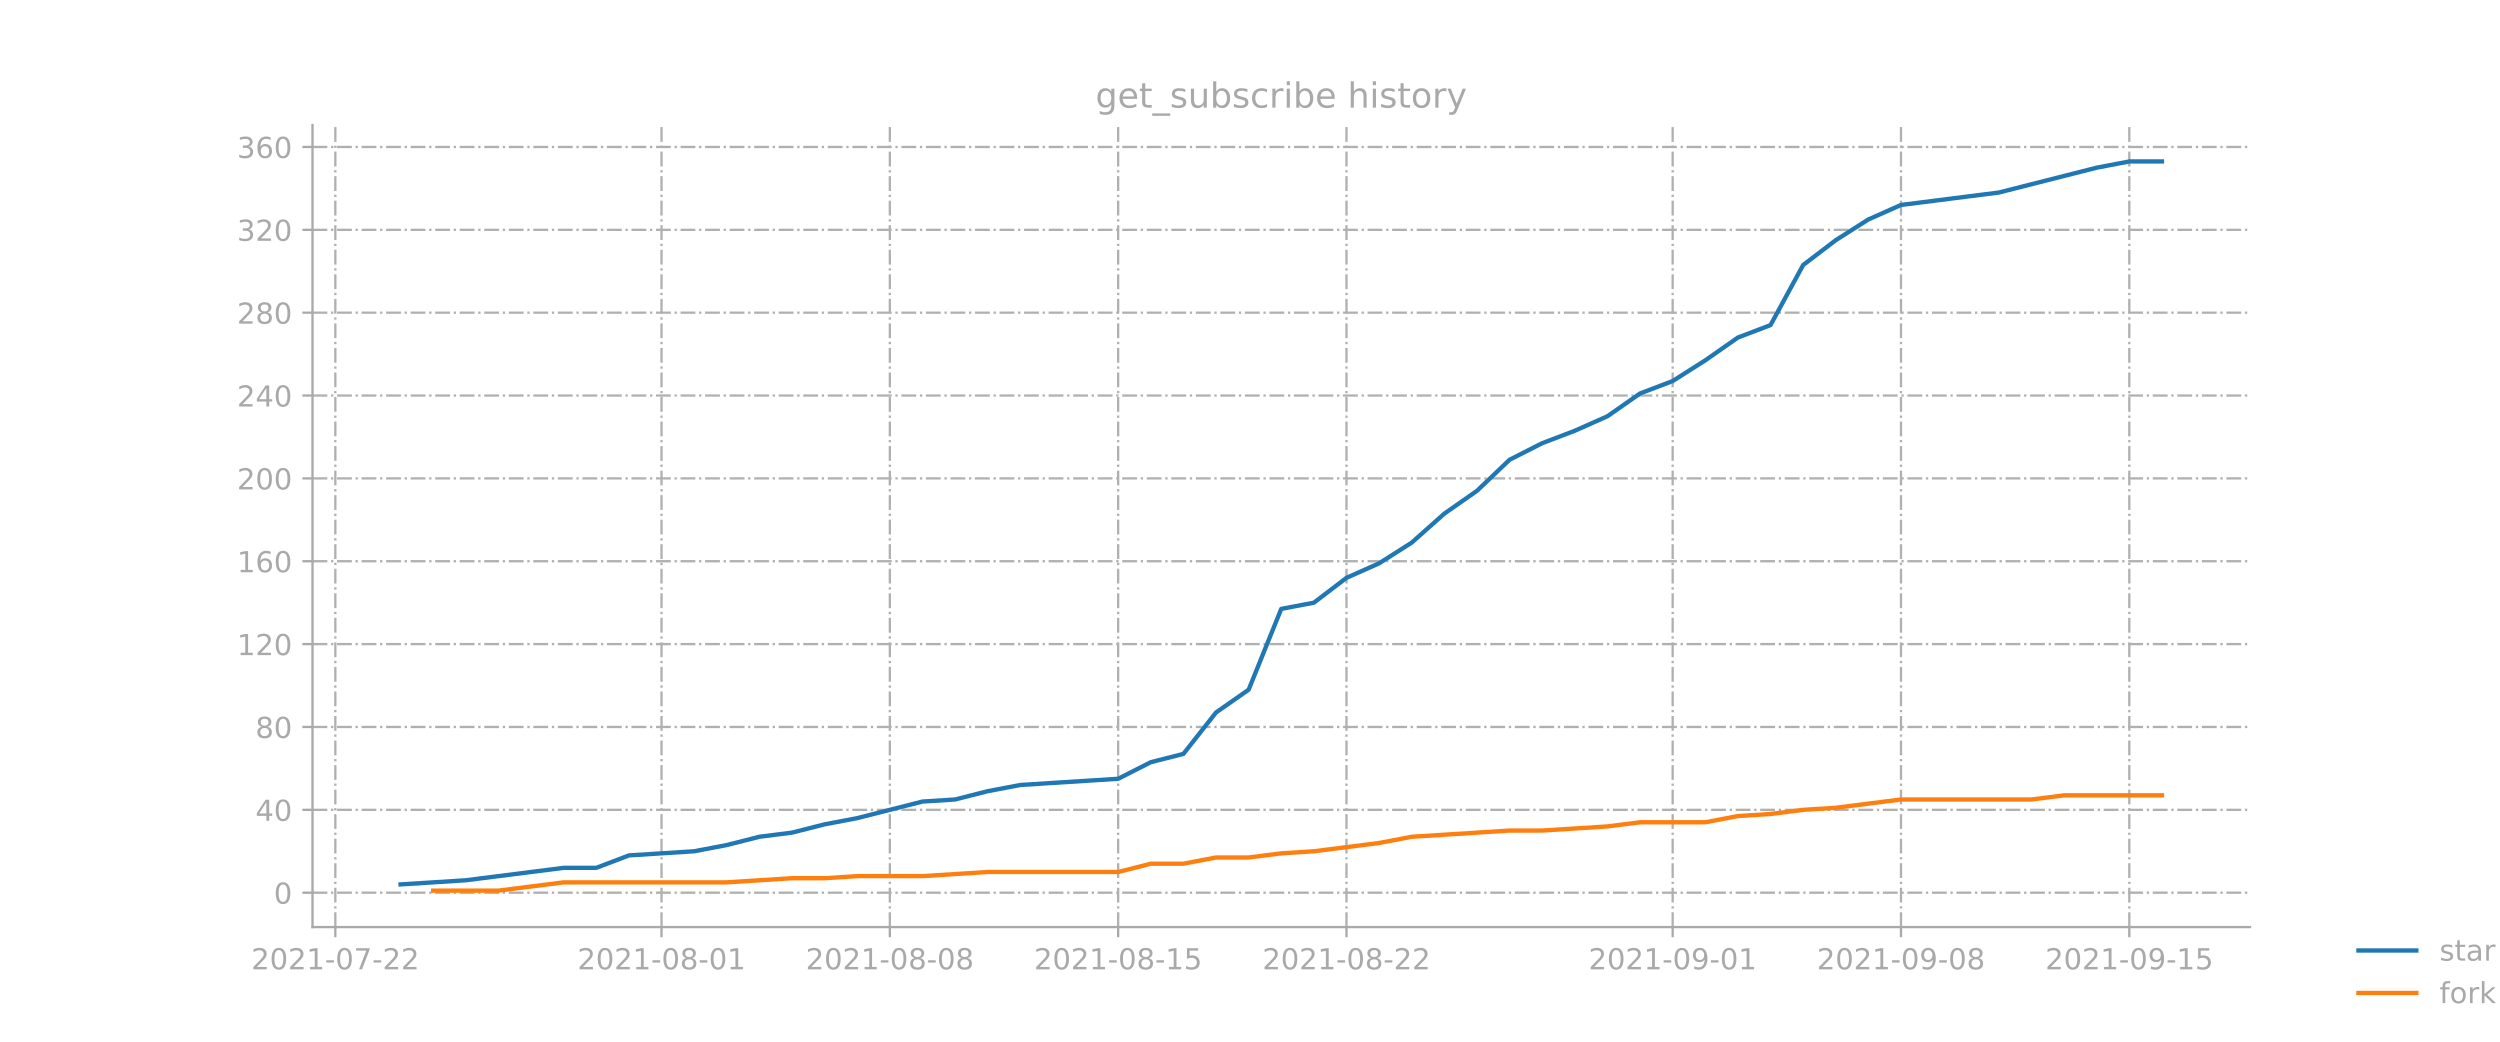
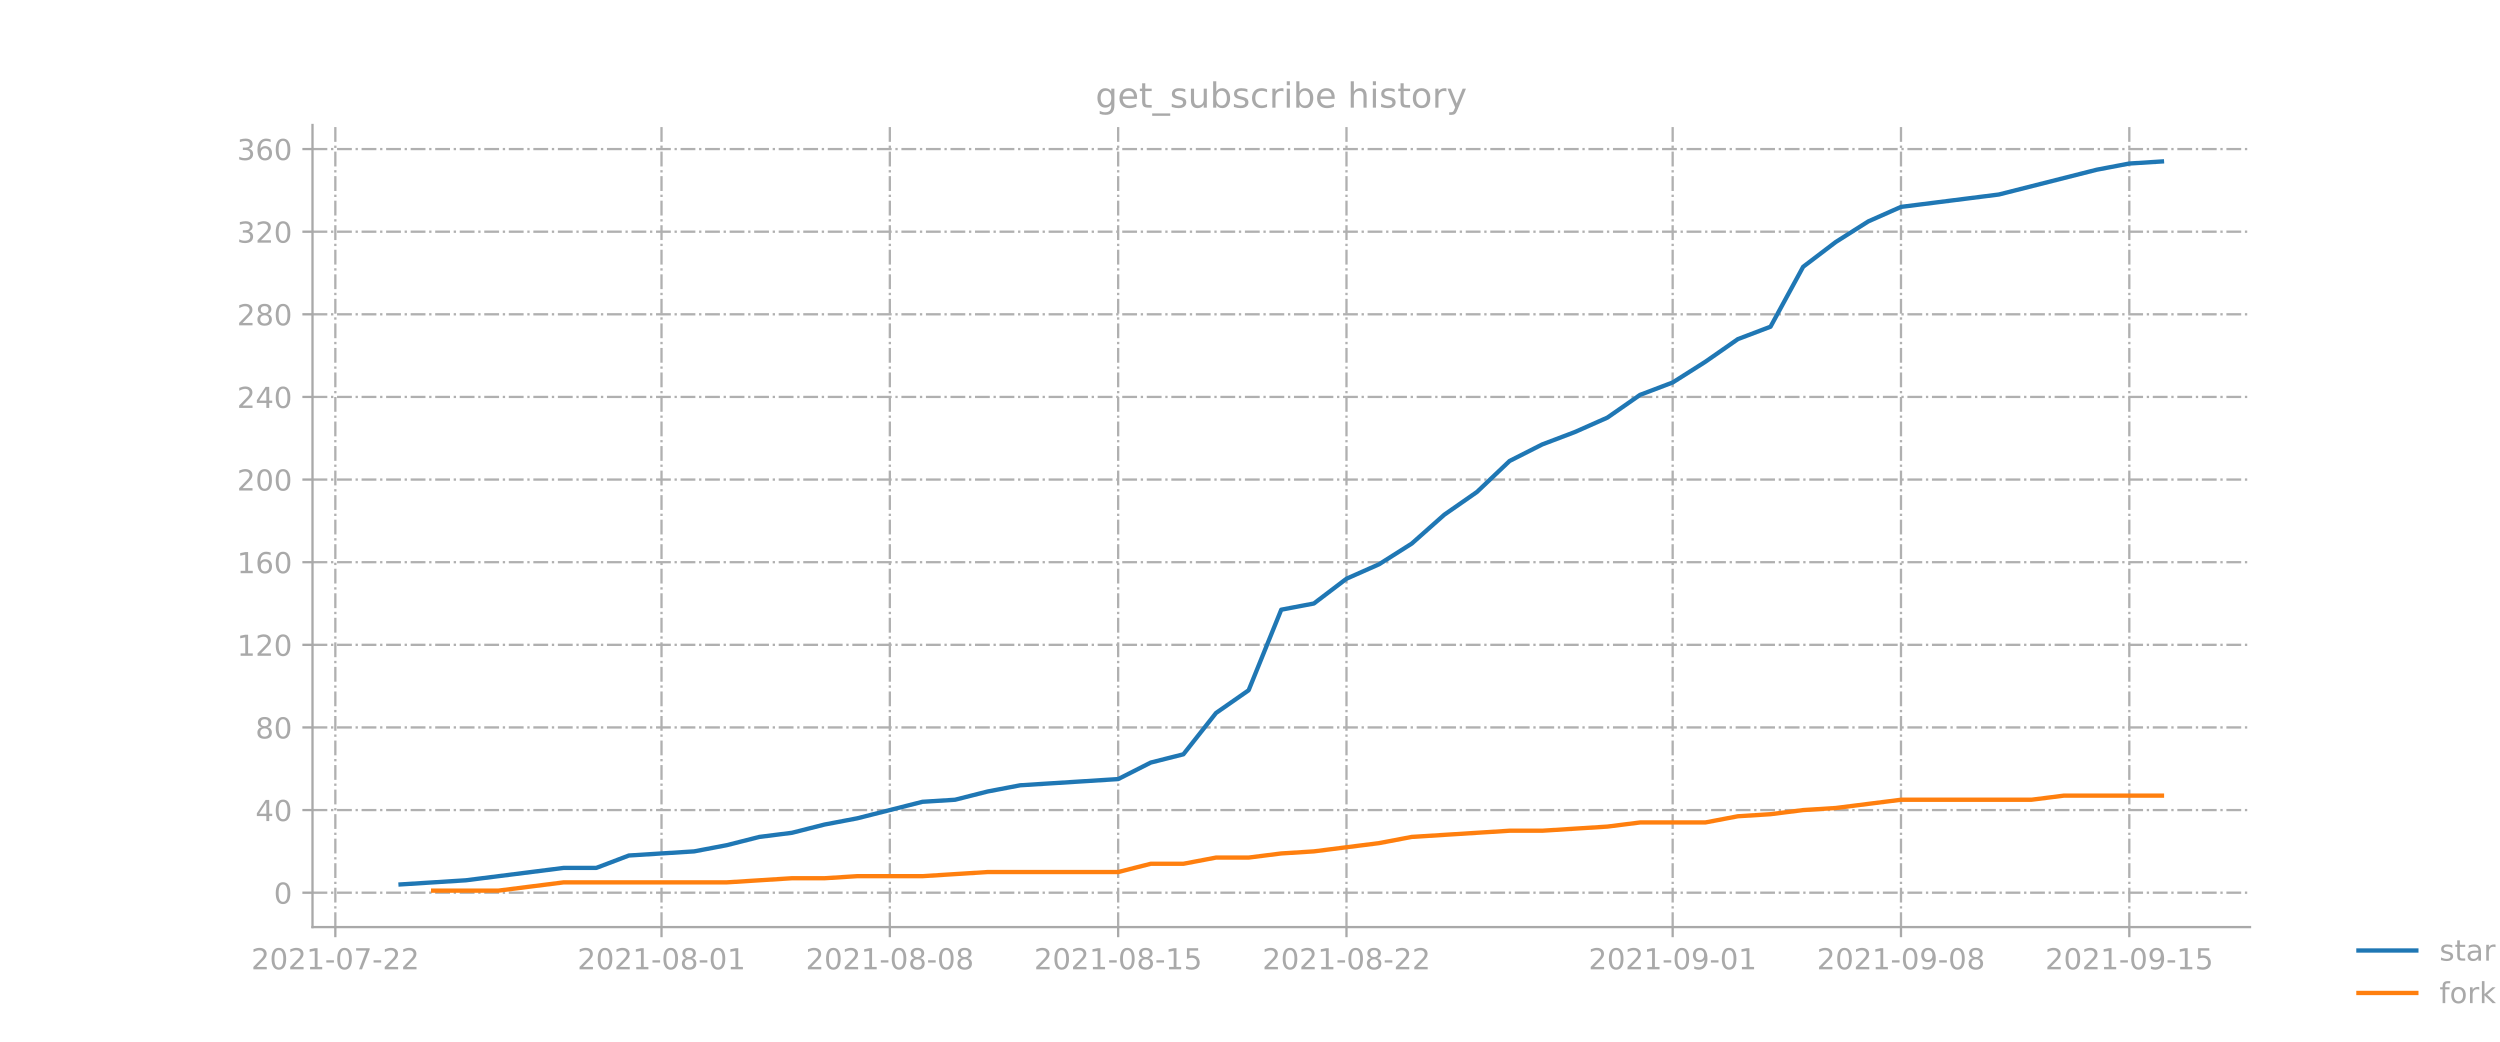
<svg xmlns="http://www.w3.org/2000/svg" xmlns:xlink="http://www.w3.org/1999/xlink" height="360pt" version="1.1" viewBox="0 0 864 360" width="864pt">
  <defs>
    <style type="text/css">*{stroke-linecap:butt;stroke-linejoin:round;}</style>
  </defs>
  <g id="figure_1">
    <g id="patch_1">
      <path d="M 0 360  L 864 360  L 864 0  L 0 0  z " style="fill:none;opacity:0;" />
    </g>
    <g id="axes_1">
      <g id="patch_2">
        <path d="M 108 320.4  L 777.6 320.4  L 777.6 43.2  L 108 43.2  z " style="fill:none;opacity:0;" />
      </g>
      <g id="matplotlib.axis_1">
        <g id="xtick_1">
          <g id="line2d_1">
-             <path clip-path="url(#p458024972d)" d="M 115.891 320.4  L 115.891 43.2  " style="fill:none;stroke:#b0b0b0;stroke-dasharray:5.12,1.28,0.8,1.28;stroke-dashoffset:0;stroke-width:0.8;" />
+             <path clip-path="url(#pe7bf4f828c)" d="M 115.891 320.4  L 115.891 43.2  " style="fill:none;stroke:#b0b0b0;stroke-dasharray:5.12,1.28,0.8,1.28;stroke-dashoffset:0;stroke-width:0.8;" />
          </g>
          <g id="line2d_2">
            <defs>
-               <path d="M 0 0  L 0 3.5  " id="m594e356656" style="stroke:#a9a9a9;stroke-width:0.8;" />
+               <path d="M 0 0  L 0 3.5  " id="me2aef69a62" style="stroke:#a9a9a9;stroke-width:0.8;" />
            </defs>
            <g>
-               <use style="fill:#a9a9a9;stroke:#a9a9a9;stroke-width:0.8;" x="115.891" xlink:href="#m594e356656" y="320.4" />
+               <use style="fill:#a9a9a9;stroke:#a9a9a9;stroke-width:0.8;" x="115.891" xlink:href="#me2aef69a62" y="320.4" />
            </g>
          </g>
          <g id="text_1">
            <g style="fill:#a9a9a9;" transform="translate(86.8331 334.9984)scale(0.1 -0.1)">
              <defs>
                <path d="M 1228 531  L 3431 531  L 3431 0  L 469 0  L 469 531  Q 828 903 1448 1529  Q 2069 2156 2228 2338  Q 2531 2678 2651 2914  Q 2772 3150 2772 3378  Q 2772 3750 2511 3984  Q 2250 4219 1831 4219  Q 1534 4219 1204 4116  Q 875 4013 500 3803  L 500 4441  Q 881 4594 1212 4672  Q 1544 4750 1819 4750  Q 2544 4750 2975 4387  Q 3406 4025 3406 3419  Q 3406 3131 3298 2873  Q 3191 2616 2906 2266  Q 2828 2175 2409 1742  Q 1991 1309 1228 531  z " id="DejaVuSans-32" transform="scale(0.015625)" />
                <path d="M 2034 4250  Q 1547 4250 1301 3770  Q 1056 3291 1056 2328  Q 1056 1369 1301 889  Q 1547 409 2034 409  Q 2525 409 2770 889  Q 3016 1369 3016 2328  Q 3016 3291 2770 3770  Q 2525 4250 2034 4250  z M 2034 4750  Q 2819 4750 3233 4129  Q 3647 3509 3647 2328  Q 3647 1150 3233 529  Q 2819 -91 2034 -91  Q 1250 -91 836 529  Q 422 1150 422 2328  Q 422 3509 836 4129  Q 1250 4750 2034 4750  z " id="DejaVuSans-30" transform="scale(0.015625)" />
                <path d="M 794 531  L 1825 531  L 1825 4091  L 703 3866  L 703 4441  L 1819 4666  L 2450 4666  L 2450 531  L 3481 531  L 3481 0  L 794 0  L 794 531  z " id="DejaVuSans-31" transform="scale(0.015625)" />
                <path d="M 313 2009  L 1997 2009  L 1997 1497  L 313 1497  L 313 2009  z " id="DejaVuSans-2d" transform="scale(0.015625)" />
                <path d="M 525 4666  L 3525 4666  L 3525 4397  L 1831 0  L 1172 0  L 2766 4134  L 525 4134  L 525 4666  z " id="DejaVuSans-37" transform="scale(0.015625)" />
              </defs>
              <use xlink:href="#DejaVuSans-32" />
              <use x="63.623" xlink:href="#DejaVuSans-30" />
              <use x="127.246" xlink:href="#DejaVuSans-32" />
              <use x="190.869" xlink:href="#DejaVuSans-31" />
              <use x="254.492" xlink:href="#DejaVuSans-2d" />
              <use x="290.576" xlink:href="#DejaVuSans-30" />
              <use x="354.199" xlink:href="#DejaVuSans-37" />
              <use x="417.822" xlink:href="#DejaVuSans-2d" />
              <use x="453.906" xlink:href="#DejaVuSans-32" />
              <use x="517.529" xlink:href="#DejaVuSans-32" />
            </g>
          </g>
        </g>
        <g id="xtick_2">
          <g id="line2d_3">
-             <path clip-path="url(#p458024972d)" d="M 228.618 320.4  L 228.618 43.2  " style="fill:none;stroke:#b0b0b0;stroke-dasharray:5.12,1.28,0.8,1.28;stroke-dashoffset:0;stroke-width:0.8;" />
+             <path clip-path="url(#pe7bf4f828c)" d="M 228.618 320.4  L 228.618 43.2  " style="fill:none;stroke:#b0b0b0;stroke-dasharray:5.12,1.28,0.8,1.28;stroke-dashoffset:0;stroke-width:0.8;" />
          </g>
          <g id="line2d_4">
            <g>
-               <use style="fill:#a9a9a9;stroke:#a9a9a9;stroke-width:0.8;" x="228.618" xlink:href="#m594e356656" y="320.4" />
+               <use style="fill:#a9a9a9;stroke:#a9a9a9;stroke-width:0.8;" x="228.618" xlink:href="#me2aef69a62" y="320.4" />
            </g>
          </g>
          <g id="text_2">
            <g style="fill:#a9a9a9;" transform="translate(199.5604 334.9984)scale(0.1 -0.1)">
              <defs>
                <path d="M 2034 2216  Q 1584 2216 1326 1975  Q 1069 1734 1069 1313  Q 1069 891 1326 650  Q 1584 409 2034 409  Q 2484 409 2743 651  Q 3003 894 3003 1313  Q 3003 1734 2745 1975  Q 2488 2216 2034 2216  z M 1403 2484  Q 997 2584 770 2862  Q 544 3141 544 3541  Q 544 4100 942 4425  Q 1341 4750 2034 4750  Q 2731 4750 3128 4425  Q 3525 4100 3525 3541  Q 3525 3141 3298 2862  Q 3072 2584 2669 2484  Q 3125 2378 3379 2068  Q 3634 1759 3634 1313  Q 3634 634 3220 271  Q 2806 -91 2034 -91  Q 1263 -91 848 271  Q 434 634 434 1313  Q 434 1759 690 2068  Q 947 2378 1403 2484  z M 1172 3481  Q 1172 3119 1398 2916  Q 1625 2713 2034 2713  Q 2441 2713 2670 2916  Q 2900 3119 2900 3481  Q 2900 3844 2670 4047  Q 2441 4250 2034 4250  Q 1625 4250 1398 4047  Q 1172 3844 1172 3481  z " id="DejaVuSans-38" transform="scale(0.015625)" />
              </defs>
              <use xlink:href="#DejaVuSans-32" />
              <use x="63.623" xlink:href="#DejaVuSans-30" />
              <use x="127.246" xlink:href="#DejaVuSans-32" />
              <use x="190.869" xlink:href="#DejaVuSans-31" />
              <use x="254.492" xlink:href="#DejaVuSans-2d" />
              <use x="290.576" xlink:href="#DejaVuSans-30" />
              <use x="354.199" xlink:href="#DejaVuSans-38" />
              <use x="417.822" xlink:href="#DejaVuSans-2d" />
              <use x="453.906" xlink:href="#DejaVuSans-30" />
              <use x="517.529" xlink:href="#DejaVuSans-31" />
            </g>
          </g>
        </g>
        <g id="xtick_3">
          <g id="line2d_5">
-             <path clip-path="url(#p458024972d)" d="M 307.527 320.4  L 307.527 43.2  " style="fill:none;stroke:#b0b0b0;stroke-dasharray:5.12,1.28,0.8,1.28;stroke-dashoffset:0;stroke-width:0.8;" />
+             <path clip-path="url(#pe7bf4f828c)" d="M 307.527 320.4  L 307.527 43.2  " style="fill:none;stroke:#b0b0b0;stroke-dasharray:5.12,1.28,0.8,1.28;stroke-dashoffset:0;stroke-width:0.8;" />
          </g>
          <g id="line2d_6">
            <g>
-               <use style="fill:#a9a9a9;stroke:#a9a9a9;stroke-width:0.8;" x="307.527" xlink:href="#m594e356656" y="320.4" />
+               <use style="fill:#a9a9a9;stroke:#a9a9a9;stroke-width:0.8;" x="307.527" xlink:href="#me2aef69a62" y="320.4" />
            </g>
          </g>
          <g id="text_3">
            <g style="fill:#a9a9a9;" transform="translate(278.4695 334.9984)scale(0.1 -0.1)">
              <use xlink:href="#DejaVuSans-32" />
              <use x="63.623" xlink:href="#DejaVuSans-30" />
              <use x="127.246" xlink:href="#DejaVuSans-32" />
              <use x="190.869" xlink:href="#DejaVuSans-31" />
              <use x="254.492" xlink:href="#DejaVuSans-2d" />
              <use x="290.576" xlink:href="#DejaVuSans-30" />
              <use x="354.199" xlink:href="#DejaVuSans-38" />
              <use x="417.822" xlink:href="#DejaVuSans-2d" />
              <use x="453.906" xlink:href="#DejaVuSans-30" />
              <use x="517.529" xlink:href="#DejaVuSans-38" />
            </g>
          </g>
        </g>
        <g id="xtick_4">
          <g id="line2d_7">
-             <path clip-path="url(#p458024972d)" d="M 386.436 320.4  L 386.436 43.2  " style="fill:none;stroke:#b0b0b0;stroke-dasharray:5.12,1.28,0.8,1.28;stroke-dashoffset:0;stroke-width:0.8;" />
+             <path clip-path="url(#pe7bf4f828c)" d="M 386.436 320.4  L 386.436 43.2  " style="fill:none;stroke:#b0b0b0;stroke-dasharray:5.12,1.28,0.8,1.28;stroke-dashoffset:0;stroke-width:0.8;" />
          </g>
          <g id="line2d_8">
            <g>
-               <use style="fill:#a9a9a9;stroke:#a9a9a9;stroke-width:0.8;" x="386.436" xlink:href="#m594e356656" y="320.4" />
+               <use style="fill:#a9a9a9;stroke:#a9a9a9;stroke-width:0.8;" x="386.436" xlink:href="#me2aef69a62" y="320.4" />
            </g>
          </g>
          <g id="text_4">
            <g style="fill:#a9a9a9;" transform="translate(357.3786 334.9984)scale(0.1 -0.1)">
              <defs>
                <path d="M 691 4666  L 3169 4666  L 3169 4134  L 1269 4134  L 1269 2991  Q 1406 3038 1543 3061  Q 1681 3084 1819 3084  Q 2600 3084 3056 2656  Q 3513 2228 3513 1497  Q 3513 744 3044 326  Q 2575 -91 1722 -91  Q 1428 -91 1123 -41  Q 819 9 494 109  L 494 744  Q 775 591 1075 516  Q 1375 441 1709 441  Q 2250 441 2565 725  Q 2881 1009 2881 1497  Q 2881 1984 2565 2268  Q 2250 2553 1709 2553  Q 1456 2553 1204 2497  Q 953 2441 691 2322  L 691 4666  z " id="DejaVuSans-35" transform="scale(0.015625)" />
              </defs>
              <use xlink:href="#DejaVuSans-32" />
              <use x="63.623" xlink:href="#DejaVuSans-30" />
              <use x="127.246" xlink:href="#DejaVuSans-32" />
              <use x="190.869" xlink:href="#DejaVuSans-31" />
              <use x="254.492" xlink:href="#DejaVuSans-2d" />
              <use x="290.576" xlink:href="#DejaVuSans-30" />
              <use x="354.199" xlink:href="#DejaVuSans-38" />
              <use x="417.822" xlink:href="#DejaVuSans-2d" />
              <use x="453.906" xlink:href="#DejaVuSans-31" />
              <use x="517.529" xlink:href="#DejaVuSans-35" />
            </g>
          </g>
        </g>
        <g id="xtick_5">
          <g id="line2d_9">
-             <path clip-path="url(#p458024972d)" d="M 465.345 320.4  L 465.345 43.2  " style="fill:none;stroke:#b0b0b0;stroke-dasharray:5.12,1.28,0.8,1.28;stroke-dashoffset:0;stroke-width:0.8;" />
+             <path clip-path="url(#pe7bf4f828c)" d="M 465.345 320.4  L 465.345 43.2  " style="fill:none;stroke:#b0b0b0;stroke-dasharray:5.12,1.28,0.8,1.28;stroke-dashoffset:0;stroke-width:0.8;" />
          </g>
          <g id="line2d_10">
            <g>
-               <use style="fill:#a9a9a9;stroke:#a9a9a9;stroke-width:0.8;" x="465.345" xlink:href="#m594e356656" y="320.4" />
+               <use style="fill:#a9a9a9;stroke:#a9a9a9;stroke-width:0.8;" x="465.345" xlink:href="#me2aef69a62" y="320.4" />
            </g>
          </g>
          <g id="text_5">
            <g style="fill:#a9a9a9;" transform="translate(436.2876 334.9984)scale(0.1 -0.1)">
              <use xlink:href="#DejaVuSans-32" />
              <use x="63.623" xlink:href="#DejaVuSans-30" />
              <use x="127.246" xlink:href="#DejaVuSans-32" />
              <use x="190.869" xlink:href="#DejaVuSans-31" />
              <use x="254.492" xlink:href="#DejaVuSans-2d" />
              <use x="290.576" xlink:href="#DejaVuSans-30" />
              <use x="354.199" xlink:href="#DejaVuSans-38" />
              <use x="417.822" xlink:href="#DejaVuSans-2d" />
              <use x="453.906" xlink:href="#DejaVuSans-32" />
              <use x="517.529" xlink:href="#DejaVuSans-32" />
            </g>
          </g>
        </g>
        <g id="xtick_6">
          <g id="line2d_11">
-             <path clip-path="url(#p458024972d)" d="M 578.073 320.4  L 578.073 43.2  " style="fill:none;stroke:#b0b0b0;stroke-dasharray:5.12,1.28,0.8,1.28;stroke-dashoffset:0;stroke-width:0.8;" />
+             <path clip-path="url(#pe7bf4f828c)" d="M 578.073 320.4  L 578.073 43.2  " style="fill:none;stroke:#b0b0b0;stroke-dasharray:5.12,1.28,0.8,1.28;stroke-dashoffset:0;stroke-width:0.8;" />
          </g>
          <g id="line2d_12">
            <g>
-               <use style="fill:#a9a9a9;stroke:#a9a9a9;stroke-width:0.8;" x="578.073" xlink:href="#m594e356656" y="320.4" />
+               <use style="fill:#a9a9a9;stroke:#a9a9a9;stroke-width:0.8;" x="578.073" xlink:href="#me2aef69a62" y="320.4" />
            </g>
          </g>
          <g id="text_6">
            <g style="fill:#a9a9a9;" transform="translate(549.0149 334.9984)scale(0.1 -0.1)">
              <defs>
                <path d="M 703 97  L 703 672  Q 941 559 1184 500  Q 1428 441 1663 441  Q 2288 441 2617 861  Q 2947 1281 2994 2138  Q 2813 1869 2534 1725  Q 2256 1581 1919 1581  Q 1219 1581 811 2004  Q 403 2428 403 3163  Q 403 3881 828 4315  Q 1253 4750 1959 4750  Q 2769 4750 3195 4129  Q 3622 3509 3622 2328  Q 3622 1225 3098 567  Q 2575 -91 1691 -91  Q 1453 -91 1209 -44  Q 966 3 703 97  z M 1959 2075  Q 2384 2075 2632 2365  Q 2881 2656 2881 3163  Q 2881 3666 2632 3958  Q 2384 4250 1959 4250  Q 1534 4250 1286 3958  Q 1038 3666 1038 3163  Q 1038 2656 1286 2365  Q 1534 2075 1959 2075  z " id="DejaVuSans-39" transform="scale(0.015625)" />
              </defs>
              <use xlink:href="#DejaVuSans-32" />
              <use x="63.623" xlink:href="#DejaVuSans-30" />
              <use x="127.246" xlink:href="#DejaVuSans-32" />
              <use x="190.869" xlink:href="#DejaVuSans-31" />
              <use x="254.492" xlink:href="#DejaVuSans-2d" />
              <use x="290.576" xlink:href="#DejaVuSans-30" />
              <use x="354.199" xlink:href="#DejaVuSans-39" />
              <use x="417.822" xlink:href="#DejaVuSans-2d" />
              <use x="453.906" xlink:href="#DejaVuSans-30" />
              <use x="517.529" xlink:href="#DejaVuSans-31" />
            </g>
          </g>
        </g>
        <g id="xtick_7">
          <g id="line2d_13">
-             <path clip-path="url(#p458024972d)" d="M 656.982 320.4  L 656.982 43.2  " style="fill:none;stroke:#b0b0b0;stroke-dasharray:5.12,1.28,0.8,1.28;stroke-dashoffset:0;stroke-width:0.8;" />
+             <path clip-path="url(#pe7bf4f828c)" d="M 656.982 320.4  L 656.982 43.2  " style="fill:none;stroke:#b0b0b0;stroke-dasharray:5.12,1.28,0.8,1.28;stroke-dashoffset:0;stroke-width:0.8;" />
          </g>
          <g id="line2d_14">
            <g>
-               <use style="fill:#a9a9a9;stroke:#a9a9a9;stroke-width:0.8;" x="656.982" xlink:href="#m594e356656" y="320.4" />
+               <use style="fill:#a9a9a9;stroke:#a9a9a9;stroke-width:0.8;" x="656.982" xlink:href="#me2aef69a62" y="320.4" />
            </g>
          </g>
          <g id="text_7">
            <g style="fill:#a9a9a9;" transform="translate(627.924 334.9984)scale(0.1 -0.1)">
              <use xlink:href="#DejaVuSans-32" />
              <use x="63.623" xlink:href="#DejaVuSans-30" />
              <use x="127.246" xlink:href="#DejaVuSans-32" />
              <use x="190.869" xlink:href="#DejaVuSans-31" />
              <use x="254.492" xlink:href="#DejaVuSans-2d" />
              <use x="290.576" xlink:href="#DejaVuSans-30" />
              <use x="354.199" xlink:href="#DejaVuSans-39" />
              <use x="417.822" xlink:href="#DejaVuSans-2d" />
              <use x="453.906" xlink:href="#DejaVuSans-30" />
              <use x="517.529" xlink:href="#DejaVuSans-38" />
            </g>
          </g>
        </g>
        <g id="xtick_8">
          <g id="line2d_15">
-             <path clip-path="url(#p458024972d)" d="M 735.891 320.4  L 735.891 43.2  " style="fill:none;stroke:#b0b0b0;stroke-dasharray:5.12,1.28,0.8,1.28;stroke-dashoffset:0;stroke-width:0.8;" />
+             <path clip-path="url(#pe7bf4f828c)" d="M 735.891 320.4  L 735.891 43.2  " style="fill:none;stroke:#b0b0b0;stroke-dasharray:5.12,1.28,0.8,1.28;stroke-dashoffset:0;stroke-width:0.8;" />
          </g>
          <g id="line2d_16">
            <g>
-               <use style="fill:#a9a9a9;stroke:#a9a9a9;stroke-width:0.8;" x="735.891" xlink:href="#m594e356656" y="320.4" />
+               <use style="fill:#a9a9a9;stroke:#a9a9a9;stroke-width:0.8;" x="735.891" xlink:href="#me2aef69a62" y="320.4" />
            </g>
          </g>
          <g id="text_8">
            <g style="fill:#a9a9a9;" transform="translate(706.8331 334.9984)scale(0.1 -0.1)">
              <use xlink:href="#DejaVuSans-32" />
              <use x="63.623" xlink:href="#DejaVuSans-30" />
              <use x="127.246" xlink:href="#DejaVuSans-32" />
              <use x="190.869" xlink:href="#DejaVuSans-31" />
              <use x="254.492" xlink:href="#DejaVuSans-2d" />
              <use x="290.576" xlink:href="#DejaVuSans-30" />
              <use x="354.199" xlink:href="#DejaVuSans-39" />
              <use x="417.822" xlink:href="#DejaVuSans-2d" />
              <use x="453.906" xlink:href="#DejaVuSans-31" />
              <use x="517.529" xlink:href="#DejaVuSans-35" />
            </g>
          </g>
        </g>
      </g>
      <g id="matplotlib.axis_2">
        <g id="ytick_1">
          <g id="line2d_17">
-             <path clip-path="url(#p458024972d)" d="M 108 308.516  L 777.6 308.516  " style="fill:none;stroke:#b0b0b0;stroke-dasharray:5.12,1.28,0.8,1.28;stroke-dashoffset:0;stroke-width:0.8;" />
+             <path clip-path="url(#pe7bf4f828c)" d="M 108 308.514  L 777.6 308.514  " style="fill:none;stroke:#b0b0b0;stroke-dasharray:5.12,1.28,0.8,1.28;stroke-dashoffset:0;stroke-width:0.8;" />
          </g>
          <g id="line2d_18">
            <defs>
-               <path d="M 0 0  L -3.5 0  " id="m75cf4cf530" style="stroke:#a9a9a9;stroke-width:0.8;" />
+               <path d="M 0 0  L -3.5 0  " id="me43ac91589" style="stroke:#a9a9a9;stroke-width:0.8;" />
            </defs>
            <g>
-               <use style="fill:#a9a9a9;stroke:#a9a9a9;stroke-width:0.8;" x="108" xlink:href="#m75cf4cf530" y="308.516" />
+               <use style="fill:#a9a9a9;stroke:#a9a9a9;stroke-width:0.8;" x="108" xlink:href="#me43ac91589" y="308.514" />
            </g>
          </g>
          <g id="text_9">
-             <g style="fill:#a9a9a9;" transform="translate(94.6375 312.3151)scale(0.1 -0.1)">
+             <g style="fill:#a9a9a9;" transform="translate(94.6375 312.3131)scale(0.1 -0.1)">
              <use xlink:href="#DejaVuSans-30" />
            </g>
          </g>
        </g>
        <g id="ytick_2">
          <g id="line2d_19">
-             <path clip-path="url(#p458024972d)" d="M 108 279.88  L 777.6 279.88  " style="fill:none;stroke:#b0b0b0;stroke-dasharray:5.12,1.28,0.8,1.28;stroke-dashoffset:0;stroke-width:0.8;" />
+             <path clip-path="url(#pe7bf4f828c)" d="M 108 279.959  L 777.6 279.959  " style="fill:none;stroke:#b0b0b0;stroke-dasharray:5.12,1.28,0.8,1.28;stroke-dashoffset:0;stroke-width:0.8;" />
          </g>
          <g id="line2d_20">
            <g>
-               <use style="fill:#a9a9a9;stroke:#a9a9a9;stroke-width:0.8;" x="108" xlink:href="#m75cf4cf530" y="279.88" />
+               <use style="fill:#a9a9a9;stroke:#a9a9a9;stroke-width:0.8;" x="108" xlink:href="#me43ac91589" y="279.959" />
            </g>
          </g>
          <g id="text_10">
-             <g style="fill:#a9a9a9;" transform="translate(88.275 283.6788)scale(0.1 -0.1)">
+             <g style="fill:#a9a9a9;" transform="translate(88.275 283.7579)scale(0.1 -0.1)">
              <defs>
                <path d="M 2419 4116  L 825 1625  L 2419 1625  L 2419 4116  z M 2253 4666  L 3047 4666  L 3047 1625  L 3713 1625  L 3713 1100  L 3047 1100  L 3047 0  L 2419 0  L 2419 1100  L 313 1100  L 313 1709  L 2253 4666  z " id="DejaVuSans-34" transform="scale(0.015625)" />
              </defs>
              <use xlink:href="#DejaVuSans-34" />
              <use x="63.623" xlink:href="#DejaVuSans-30" />
            </g>
          </g>
        </g>
        <g id="ytick_3">
          <g id="line2d_21">
-             <path clip-path="url(#p458024972d)" d="M 108 251.243  L 777.6 251.243  " style="fill:none;stroke:#b0b0b0;stroke-dasharray:5.12,1.28,0.8,1.28;stroke-dashoffset:0;stroke-width:0.8;" />
+             <path clip-path="url(#pe7bf4f828c)" d="M 108 251.403  L 777.6 251.403  " style="fill:none;stroke:#b0b0b0;stroke-dasharray:5.12,1.28,0.8,1.28;stroke-dashoffset:0;stroke-width:0.8;" />
          </g>
          <g id="line2d_22">
            <g>
-               <use style="fill:#a9a9a9;stroke:#a9a9a9;stroke-width:0.8;" x="108" xlink:href="#m75cf4cf530" y="251.243" />
+               <use style="fill:#a9a9a9;stroke:#a9a9a9;stroke-width:0.8;" x="108" xlink:href="#me43ac91589" y="251.403" />
            </g>
          </g>
          <g id="text_11">
-             <g style="fill:#a9a9a9;" transform="translate(88.275 255.0424)scale(0.1 -0.1)">
+             <g style="fill:#a9a9a9;" transform="translate(88.275 255.2026)scale(0.1 -0.1)">
              <use xlink:href="#DejaVuSans-38" />
              <use x="63.623" xlink:href="#DejaVuSans-30" />
            </g>
          </g>
        </g>
        <g id="ytick_4">
          <g id="line2d_23">
-             <path clip-path="url(#p458024972d)" d="M 108 222.607  L 777.6 222.607  " style="fill:none;stroke:#b0b0b0;stroke-dasharray:5.12,1.28,0.8,1.28;stroke-dashoffset:0;stroke-width:0.8;" />
+             <path clip-path="url(#pe7bf4f828c)" d="M 108 222.848  L 777.6 222.848  " style="fill:none;stroke:#b0b0b0;stroke-dasharray:5.12,1.28,0.8,1.28;stroke-dashoffset:0;stroke-width:0.8;" />
          </g>
          <g id="line2d_24">
            <g>
-               <use style="fill:#a9a9a9;stroke:#a9a9a9;stroke-width:0.8;" x="108" xlink:href="#m75cf4cf530" y="222.607" />
+               <use style="fill:#a9a9a9;stroke:#a9a9a9;stroke-width:0.8;" x="108" xlink:href="#me43ac91589" y="222.848" />
            </g>
          </g>
          <g id="text_12">
-             <g style="fill:#a9a9a9;" transform="translate(81.9125 226.406)scale(0.1 -0.1)">
+             <g style="fill:#a9a9a9;" transform="translate(81.9125 226.6474)scale(0.1 -0.1)">
              <use xlink:href="#DejaVuSans-31" />
              <use x="63.623" xlink:href="#DejaVuSans-32" />
              <use x="127.246" xlink:href="#DejaVuSans-30" />
            </g>
          </g>
        </g>
        <g id="ytick_5">
          <g id="line2d_25">
-             <path clip-path="url(#p458024972d)" d="M 108 193.97  L 777.6 193.97  " style="fill:none;stroke:#b0b0b0;stroke-dasharray:5.12,1.28,0.8,1.28;stroke-dashoffset:0;stroke-width:0.8;" />
+             <path clip-path="url(#pe7bf4f828c)" d="M 108 194.293  L 777.6 194.293  " style="fill:none;stroke:#b0b0b0;stroke-dasharray:5.12,1.28,0.8,1.28;stroke-dashoffset:0;stroke-width:0.8;" />
          </g>
          <g id="line2d_26">
            <g>
-               <use style="fill:#a9a9a9;stroke:#a9a9a9;stroke-width:0.8;" x="108" xlink:href="#m75cf4cf530" y="193.97" />
+               <use style="fill:#a9a9a9;stroke:#a9a9a9;stroke-width:0.8;" x="108" xlink:href="#me43ac91589" y="194.293" />
            </g>
          </g>
          <g id="text_13">
-             <g style="fill:#a9a9a9;" transform="translate(81.9125 197.7697)scale(0.1 -0.1)">
+             <g style="fill:#a9a9a9;" transform="translate(81.9125 198.0921)scale(0.1 -0.1)">
              <defs>
                <path d="M 2113 2584  Q 1688 2584 1439 2293  Q 1191 2003 1191 1497  Q 1191 994 1439 701  Q 1688 409 2113 409  Q 2538 409 2786 701  Q 3034 994 3034 1497  Q 3034 2003 2786 2293  Q 2538 2584 2113 2584  z M 3366 4563  L 3366 3988  Q 3128 4100 2886 4159  Q 2644 4219 2406 4219  Q 1781 4219 1451 3797  Q 1122 3375 1075 2522  Q 1259 2794 1537 2939  Q 1816 3084 2150 3084  Q 2853 3084 3261 2657  Q 3669 2231 3669 1497  Q 3669 778 3244 343  Q 2819 -91 2113 -91  Q 1303 -91 875 529  Q 447 1150 447 2328  Q 447 3434 972 4092  Q 1497 4750 2381 4750  Q 2619 4750 2861 4703  Q 3103 4656 3366 4563  z " id="DejaVuSans-36" transform="scale(0.015625)" />
              </defs>
              <use xlink:href="#DejaVuSans-31" />
              <use x="63.623" xlink:href="#DejaVuSans-36" />
              <use x="127.246" xlink:href="#DejaVuSans-30" />
            </g>
          </g>
        </g>
        <g id="ytick_6">
          <g id="line2d_27">
-             <path clip-path="url(#p458024972d)" d="M 108 165.334  L 777.6 165.334  " style="fill:none;stroke:#b0b0b0;stroke-dasharray:5.12,1.28,0.8,1.28;stroke-dashoffset:0;stroke-width:0.8;" />
+             <path clip-path="url(#pe7bf4f828c)" d="M 108 165.738  L 777.6 165.738  " style="fill:none;stroke:#b0b0b0;stroke-dasharray:5.12,1.28,0.8,1.28;stroke-dashoffset:0;stroke-width:0.8;" />
          </g>
          <g id="line2d_28">
            <g>
-               <use style="fill:#a9a9a9;stroke:#a9a9a9;stroke-width:0.8;" x="108" xlink:href="#m75cf4cf530" y="165.334" />
+               <use style="fill:#a9a9a9;stroke:#a9a9a9;stroke-width:0.8;" x="108" xlink:href="#me43ac91589" y="165.738" />
            </g>
          </g>
          <g id="text_14">
-             <g style="fill:#a9a9a9;" transform="translate(81.9125 169.1333)scale(0.1 -0.1)">
+             <g style="fill:#a9a9a9;" transform="translate(81.9125 169.5369)scale(0.1 -0.1)">
              <use xlink:href="#DejaVuSans-32" />
              <use x="63.623" xlink:href="#DejaVuSans-30" />
              <use x="127.246" xlink:href="#DejaVuSans-30" />
            </g>
          </g>
        </g>
        <g id="ytick_7">
          <g id="line2d_29">
-             <path clip-path="url(#p458024972d)" d="M 108 136.698  L 777.6 136.698  " style="fill:none;stroke:#b0b0b0;stroke-dasharray:5.12,1.28,0.8,1.28;stroke-dashoffset:0;stroke-width:0.8;" />
+             <path clip-path="url(#pe7bf4f828c)" d="M 108 137.182  L 777.6 137.182  " style="fill:none;stroke:#b0b0b0;stroke-dasharray:5.12,1.28,0.8,1.28;stroke-dashoffset:0;stroke-width:0.8;" />
          </g>
          <g id="line2d_30">
            <g>
-               <use style="fill:#a9a9a9;stroke:#a9a9a9;stroke-width:0.8;" x="108" xlink:href="#m75cf4cf530" y="136.698" />
+               <use style="fill:#a9a9a9;stroke:#a9a9a9;stroke-width:0.8;" x="108" xlink:href="#me43ac91589" y="137.182" />
            </g>
          </g>
          <g id="text_15">
-             <g style="fill:#a9a9a9;" transform="translate(81.9125 140.4969)scale(0.1 -0.1)">
+             <g style="fill:#a9a9a9;" transform="translate(81.9125 140.9817)scale(0.1 -0.1)">
              <use xlink:href="#DejaVuSans-32" />
              <use x="63.623" xlink:href="#DejaVuSans-34" />
              <use x="127.246" xlink:href="#DejaVuSans-30" />
            </g>
          </g>
        </g>
        <g id="ytick_8">
          <g id="line2d_31">
-             <path clip-path="url(#p458024972d)" d="M 108 108.061  L 777.6 108.061  " style="fill:none;stroke:#b0b0b0;stroke-dasharray:5.12,1.28,0.8,1.28;stroke-dashoffset:0;stroke-width:0.8;" />
+             <path clip-path="url(#pe7bf4f828c)" d="M 108 108.627  L 777.6 108.627  " style="fill:none;stroke:#b0b0b0;stroke-dasharray:5.12,1.28,0.8,1.28;stroke-dashoffset:0;stroke-width:0.8;" />
          </g>
          <g id="line2d_32">
            <g>
-               <use style="fill:#a9a9a9;stroke:#a9a9a9;stroke-width:0.8;" x="108" xlink:href="#m75cf4cf530" y="108.061" />
+               <use style="fill:#a9a9a9;stroke:#a9a9a9;stroke-width:0.8;" x="108" xlink:href="#me43ac91589" y="108.627" />
            </g>
          </g>
          <g id="text_16">
-             <g style="fill:#a9a9a9;" transform="translate(81.9125 111.8606)scale(0.1 -0.1)">
+             <g style="fill:#a9a9a9;" transform="translate(81.9125 112.4264)scale(0.1 -0.1)">
              <use xlink:href="#DejaVuSans-32" />
              <use x="63.623" xlink:href="#DejaVuSans-38" />
              <use x="127.246" xlink:href="#DejaVuSans-30" />
            </g>
          </g>
        </g>
        <g id="ytick_9">
          <g id="line2d_33">
-             <path clip-path="url(#p458024972d)" d="M 108 79.425  L 777.6 79.425  " style="fill:none;stroke:#b0b0b0;stroke-dasharray:5.12,1.28,0.8,1.28;stroke-dashoffset:0;stroke-width:0.8;" />
+             <path clip-path="url(#pe7bf4f828c)" d="M 108 80.072  L 777.6 80.072  " style="fill:none;stroke:#b0b0b0;stroke-dasharray:5.12,1.28,0.8,1.28;stroke-dashoffset:0;stroke-width:0.8;" />
          </g>
          <g id="line2d_34">
            <g>
-               <use style="fill:#a9a9a9;stroke:#a9a9a9;stroke-width:0.8;" x="108" xlink:href="#m75cf4cf530" y="79.425" />
+               <use style="fill:#a9a9a9;stroke:#a9a9a9;stroke-width:0.8;" x="108" xlink:href="#me43ac91589" y="80.072" />
            </g>
          </g>
          <g id="text_17">
-             <g style="fill:#a9a9a9;" transform="translate(81.9125 83.22422)scale(0.1 -0.1)">
+             <g style="fill:#a9a9a9;" transform="translate(81.9125 83.87117)scale(0.1 -0.1)">
              <defs>
                <path d="M 2597 2516  Q 3050 2419 3304 2112  Q 3559 1806 3559 1356  Q 3559 666 3084 287  Q 2609 -91 1734 -91  Q 1441 -91 1130 -33  Q 819 25 488 141  L 488 750  Q 750 597 1062 519  Q 1375 441 1716 441  Q 2309 441 2620 675  Q 2931 909 2931 1356  Q 2931 1769 2642 2001  Q 2353 2234 1838 2234  L 1294 2234  L 1294 2753  L 1863 2753  Q 2328 2753 2575 2939  Q 2822 3125 2822 3475  Q 2822 3834 2567 4026  Q 2313 4219 1838 4219  Q 1578 4219 1281 4162  Q 984 4106 628 3988  L 628 4550  Q 988 4650 1302 4700  Q 1616 4750 1894 4750  Q 2613 4750 3031 4423  Q 3450 4097 3450 3541  Q 3450 3153 3228 2886  Q 3006 2619 2597 2516  z " id="DejaVuSans-33" transform="scale(0.015625)" />
              </defs>
              <use xlink:href="#DejaVuSans-33" />
              <use x="63.623" xlink:href="#DejaVuSans-32" />
              <use x="127.246" xlink:href="#DejaVuSans-30" />
            </g>
          </g>
        </g>
        <g id="ytick_10">
          <g id="line2d_35">
-             <path clip-path="url(#p458024972d)" d="M 108 50.789  L 777.6 50.789  " style="fill:none;stroke:#b0b0b0;stroke-dasharray:5.12,1.28,0.8,1.28;stroke-dashoffset:0;stroke-width:0.8;" />
+             <path clip-path="url(#pe7bf4f828c)" d="M 108 51.517  L 777.6 51.517  " style="fill:none;stroke:#b0b0b0;stroke-dasharray:5.12,1.28,0.8,1.28;stroke-dashoffset:0;stroke-width:0.8;" />
          </g>
          <g id="line2d_36">
            <g>
-               <use style="fill:#a9a9a9;stroke:#a9a9a9;stroke-width:0.8;" x="108" xlink:href="#m75cf4cf530" y="50.789" />
+               <use style="fill:#a9a9a9;stroke:#a9a9a9;stroke-width:0.8;" x="108" xlink:href="#me43ac91589" y="51.517" />
            </g>
          </g>
          <g id="text_18">
-             <g style="fill:#a9a9a9;" transform="translate(81.9125 54.58785)scale(0.1 -0.1)">
+             <g style="fill:#a9a9a9;" transform="translate(81.9125 55.31593)scale(0.1 -0.1)">
              <use xlink:href="#DejaVuSans-33" />
              <use x="63.623" xlink:href="#DejaVuSans-36" />
              <use x="127.246" xlink:href="#DejaVuSans-30" />
            </g>
          </g>
        </g>
      </g>
      <g id="line2d_37">
-         <path clip-path="url(#p458024972d)" d="M 138.436 305.652  L 149.709 304.936  L 160.982 304.22  L 172.255 302.789  L 183.527 301.357  L 194.8 299.925  L 206.073 299.925  L 217.345 295.63  L 228.618 294.914  L 239.891 294.198  L 251.164 292.05  L 262.436 289.186  L 273.709 287.755  L 284.982 284.891  L 296.255 282.743  L 307.527 279.88  L 318.8 277.016  L 330.073 276.3  L 341.345 273.436  L 352.618 271.289  L 363.891 270.573  L 375.164 269.857  L 386.436 269.141  L 397.709 263.414  L 408.982 260.55  L 420.255 246.232  L 431.527 238.357  L 442.8 210.436  L 454.073 208.289  L 465.345 199.698  L 476.618 194.686  L 487.891 187.527  L 499.164 177.505  L 510.436 169.63  L 521.709 158.891  L 532.982 153.164  L 544.255 148.868  L 555.527 143.857  L 566.8 135.982  L 578.073 131.686  L 589.345 124.527  L 600.618 116.652  L 611.891 112.357  L 623.164 91.595  L 634.436 83.005  L 645.709 75.845  L 656.982 70.834  L 668.255 69.402  L 679.527 67.97  L 690.8 66.539  L 702.073 63.675  L 713.345 60.811  L 724.618 57.948  L 735.891 55.8  L 747.164 55.8  " style="fill:none;stroke:#1f77b4;stroke-linecap:square;stroke-width:1.5;" />
+         <path clip-path="url(#pe7bf4f828c)" d="M 138.436 305.658  L 149.709 304.944  L 160.982 304.231  L 172.255 302.803  L 183.527 301.375  L 194.8 299.947  L 206.073 299.947  L 217.345 295.664  L 228.618 294.95  L 239.891 294.236  L 251.164 292.095  L 262.436 289.239  L 273.709 287.811  L 284.982 284.956  L 296.255 282.814  L 307.527 279.959  L 318.8 277.103  L 330.073 276.389  L 341.345 273.534  L 352.618 271.392  L 363.891 270.678  L 375.164 269.964  L 386.436 269.25  L 397.709 263.539  L 408.982 260.684  L 420.255 246.406  L 431.527 238.554  L 442.8 210.712  L 454.073 208.571  L 465.345 200.004  L 476.618 195.007  L 487.891 187.868  L 499.164 177.874  L 510.436 170.021  L 521.709 159.313  L 532.982 153.602  L 544.255 149.318  L 555.527 144.321  L 566.8 136.469  L 578.073 132.185  L 589.345 125.046  L 600.618 117.194  L 611.891 112.91  L 623.164 92.208  L 634.436 83.641  L 645.709 76.503  L 656.982 71.505  L 668.255 70.078  L 679.527 68.65  L 690.8 67.222  L 702.073 64.367  L 713.345 61.511  L 724.618 58.656  L 735.891 56.514  L 747.164 55.8  " style="fill:none;stroke:#1f77b4;stroke-linecap:square;stroke-width:1.5;" />
      </g>
      <g id="line2d_38">
-         <path clip-path="url(#p458024972d)" d="M 149.709 307.8  L 160.982 307.8  L 172.255 307.8  L 183.527 306.368  L 194.8 304.936  L 206.073 304.936  L 217.345 304.936  L 228.618 304.936  L 239.891 304.936  L 251.164 304.936  L 262.436 304.22  L 273.709 303.505  L 284.982 303.505  L 296.255 302.789  L 307.527 302.789  L 318.8 302.789  L 330.073 302.073  L 341.345 301.357  L 352.618 301.357  L 363.891 301.357  L 375.164 301.357  L 386.436 301.357  L 397.709 298.493  L 408.982 298.493  L 420.255 296.345  L 431.527 296.345  L 442.8 294.914  L 454.073 294.198  L 465.345 292.766  L 476.618 291.334  L 487.891 289.186  L 499.164 288.47  L 510.436 287.755  L 521.709 287.039  L 532.982 287.039  L 544.255 286.323  L 555.527 285.607  L 566.8 284.175  L 578.073 284.175  L 589.345 284.175  L 600.618 282.027  L 611.891 281.311  L 623.164 279.88  L 634.436 279.164  L 645.709 277.732  L 656.982 276.3  L 668.255 276.3  L 679.527 276.3  L 690.8 276.3  L 702.073 276.3  L 713.345 274.868  L 724.618 274.868  L 735.891 274.868  L 747.164 274.868  " style="fill:none;stroke:#ff7f0e;stroke-linecap:square;stroke-width:1.5;" />
+         <path clip-path="url(#pe7bf4f828c)" d="M 149.709 307.8  L 160.982 307.8  L 172.255 307.8  L 183.527 306.372  L 194.8 304.944  L 206.073 304.944  L 217.345 304.944  L 228.618 304.944  L 239.891 304.944  L 251.164 304.944  L 262.436 304.231  L 273.709 303.517  L 284.982 303.517  L 296.255 302.803  L 307.527 302.803  L 318.8 302.803  L 330.073 302.089  L 341.345 301.375  L 352.618 301.375  L 363.891 301.375  L 375.164 301.375  L 386.436 301.375  L 397.709 298.52  L 408.982 298.52  L 420.255 296.378  L 431.527 296.378  L 442.8 294.95  L 454.073 294.236  L 465.345 292.808  L 476.618 291.381  L 487.891 289.239  L 499.164 288.525  L 510.436 287.811  L 521.709 287.097  L 532.982 287.097  L 544.255 286.384  L 555.527 285.67  L 566.8 284.242  L 578.073 284.242  L 589.345 284.242  L 600.618 282.1  L 611.891 281.386  L 623.164 279.959  L 634.436 279.245  L 645.709 277.817  L 656.982 276.389  L 668.255 276.389  L 679.527 276.389  L 690.8 276.389  L 702.073 276.389  L 713.345 274.961  L 724.618 274.961  L 735.891 274.961  L 747.164 274.961  " style="fill:none;stroke:#ff7f0e;stroke-linecap:square;stroke-width:1.5;" />
      </g>
      <g id="patch_3">
        <path d="M 108 320.4  L 108 43.2  " style="fill:none;stroke:#a9a9a9;stroke-linecap:square;stroke-linejoin:miter;stroke-width:0.8;" />
      </g>
      <g id="patch_4">
        <path d="M 777.6 320.4  L 777.6 43.2  " style="fill:none;" />
      </g>
      <g id="patch_5">
        <path d="M 108 320.4  L 777.6 320.4  " style="fill:none;stroke:#a9a9a9;stroke-linecap:square;stroke-linejoin:miter;stroke-width:0.8;" />
      </g>
      <g id="patch_6">
        <path d="M 108 43.2  L 777.6 43.2  " style="fill:none;" />
      </g>
      <g id="text_19">
        <g style="fill:#a9a9a9;" transform="translate(378.6075 37.2)scale(0.12 -0.12)">
          <defs>
            <path d="M 2906 1791  Q 2906 2416 2648 2759  Q 2391 3103 1925 3103  Q 1463 3103 1205 2759  Q 947 2416 947 1791  Q 947 1169 1205 825  Q 1463 481 1925 481  Q 2391 481 2648 825  Q 2906 1169 2906 1791  z M 3481 434  Q 3481 -459 3084 -895  Q 2688 -1331 1869 -1331  Q 1566 -1331 1297 -1286  Q 1028 -1241 775 -1147  L 775 -588  Q 1028 -725 1275 -790  Q 1522 -856 1778 -856  Q 2344 -856 2625 -561  Q 2906 -266 2906 331  L 2906 616  Q 2728 306 2450 153  Q 2172 0 1784 0  Q 1141 0 747 490  Q 353 981 353 1791  Q 353 2603 747 3093  Q 1141 3584 1784 3584  Q 2172 3584 2450 3431  Q 2728 3278 2906 2969  L 2906 3500  L 3481 3500  L 3481 434  z " id="DejaVuSans-67" transform="scale(0.015625)" />
            <path d="M 3597 1894  L 3597 1613  L 953 1613  Q 991 1019 1311 708  Q 1631 397 2203 397  Q 2534 397 2845 478  Q 3156 559 3463 722  L 3463 178  Q 3153 47 2828 -22  Q 2503 -91 2169 -91  Q 1331 -91 842 396  Q 353 884 353 1716  Q 353 2575 817 3079  Q 1281 3584 2069 3584  Q 2775 3584 3186 3129  Q 3597 2675 3597 1894  z M 3022 2063  Q 3016 2534 2758 2815  Q 2500 3097 2075 3097  Q 1594 3097 1305 2825  Q 1016 2553 972 2059  L 3022 2063  z " id="DejaVuSans-65" transform="scale(0.015625)" />
            <path d="M 1172 4494  L 1172 3500  L 2356 3500  L 2356 3053  L 1172 3053  L 1172 1153  Q 1172 725 1289 603  Q 1406 481 1766 481  L 2356 481  L 2356 0  L 1766 0  Q 1100 0 847 248  Q 594 497 594 1153  L 594 3053  L 172 3053  L 172 3500  L 594 3500  L 594 4494  L 1172 4494  z " id="DejaVuSans-74" transform="scale(0.015625)" />
            <path d="M 3263 -1063  L 3263 -1509  L -63 -1509  L -63 -1063  L 3263 -1063  z " id="DejaVuSans-5f" transform="scale(0.015625)" />
            <path d="M 2834 3397  L 2834 2853  Q 2591 2978 2328 3040  Q 2066 3103 1784 3103  Q 1356 3103 1142 2972  Q 928 2841 928 2578  Q 928 2378 1081 2264  Q 1234 2150 1697 2047  L 1894 2003  Q 2506 1872 2764 1633  Q 3022 1394 3022 966  Q 3022 478 2636 193  Q 2250 -91 1575 -91  Q 1294 -91 989 -36  Q 684 19 347 128  L 347 722  Q 666 556 975 473  Q 1284 391 1588 391  Q 1994 391 2212 530  Q 2431 669 2431 922  Q 2431 1156 2273 1281  Q 2116 1406 1581 1522  L 1381 1569  Q 847 1681 609 1914  Q 372 2147 372 2553  Q 372 3047 722 3315  Q 1072 3584 1716 3584  Q 2034 3584 2315 3537  Q 2597 3491 2834 3397  z " id="DejaVuSans-73" transform="scale(0.015625)" />
            <path d="M 544 1381  L 544 3500  L 1119 3500  L 1119 1403  Q 1119 906 1312 657  Q 1506 409 1894 409  Q 2359 409 2629 706  Q 2900 1003 2900 1516  L 2900 3500  L 3475 3500  L 3475 0  L 2900 0  L 2900 538  Q 2691 219 2414 64  Q 2138 -91 1772 -91  Q 1169 -91 856 284  Q 544 659 544 1381  z M 1991 3584  L 1991 3584  z " id="DejaVuSans-75" transform="scale(0.015625)" />
            <path d="M 3116 1747  Q 3116 2381 2855 2742  Q 2594 3103 2138 3103  Q 1681 3103 1420 2742  Q 1159 2381 1159 1747  Q 1159 1113 1420 752  Q 1681 391 2138 391  Q 2594 391 2855 752  Q 3116 1113 3116 1747  z M 1159 2969  Q 1341 3281 1617 3432  Q 1894 3584 2278 3584  Q 2916 3584 3314 3078  Q 3713 2572 3713 1747  Q 3713 922 3314 415  Q 2916 -91 2278 -91  Q 1894 -91 1617 61  Q 1341 213 1159 525  L 1159 0  L 581 0  L 581 4863  L 1159 4863  L 1159 2969  z " id="DejaVuSans-62" transform="scale(0.015625)" />
            <path d="M 3122 3366  L 3122 2828  Q 2878 2963 2633 3030  Q 2388 3097 2138 3097  Q 1578 3097 1268 2742  Q 959 2388 959 1747  Q 959 1106 1268 751  Q 1578 397 2138 397  Q 2388 397 2633 464  Q 2878 531 3122 666  L 3122 134  Q 2881 22 2623 -34  Q 2366 -91 2075 -91  Q 1284 -91 818 406  Q 353 903 353 1747  Q 353 2603 823 3093  Q 1294 3584 2113 3584  Q 2378 3584 2631 3529  Q 2884 3475 3122 3366  z " id="DejaVuSans-63" transform="scale(0.015625)" />
            <path d="M 2631 2963  Q 2534 3019 2420 3045  Q 2306 3072 2169 3072  Q 1681 3072 1420 2755  Q 1159 2438 1159 1844  L 1159 0  L 581 0  L 581 3500  L 1159 3500  L 1159 2956  Q 1341 3275 1631 3429  Q 1922 3584 2338 3584  Q 2397 3584 2469 3576  Q 2541 3569 2628 3553  L 2631 2963  z " id="DejaVuSans-72" transform="scale(0.015625)" />
            <path d="M 603 3500  L 1178 3500  L 1178 0  L 603 0  L 603 3500  z M 603 4863  L 1178 4863  L 1178 4134  L 603 4134  L 603 4863  z " id="DejaVuSans-69" transform="scale(0.015625)" />
            <path id="DejaVuSans-20" transform="scale(0.015625)" />
            <path d="M 3513 2113  L 3513 0  L 2938 0  L 2938 2094  Q 2938 2591 2744 2837  Q 2550 3084 2163 3084  Q 1697 3084 1428 2787  Q 1159 2491 1159 1978  L 1159 0  L 581 0  L 581 4863  L 1159 4863  L 1159 2956  Q 1366 3272 1645 3428  Q 1925 3584 2291 3584  Q 2894 3584 3203 3211  Q 3513 2838 3513 2113  z " id="DejaVuSans-68" transform="scale(0.015625)" />
            <path d="M 1959 3097  Q 1497 3097 1228 2736  Q 959 2375 959 1747  Q 959 1119 1226 758  Q 1494 397 1959 397  Q 2419 397 2687 759  Q 2956 1122 2956 1747  Q 2956 2369 2687 2733  Q 2419 3097 1959 3097  z M 1959 3584  Q 2709 3584 3137 3096  Q 3566 2609 3566 1747  Q 3566 888 3137 398  Q 2709 -91 1959 -91  Q 1206 -91 779 398  Q 353 888 353 1747  Q 353 2609 779 3096  Q 1206 3584 1959 3584  z " id="DejaVuSans-6f" transform="scale(0.015625)" />
            <path d="M 2059 -325  Q 1816 -950 1584 -1140  Q 1353 -1331 966 -1331  L 506 -1331  L 506 -850  L 844 -850  Q 1081 -850 1212 -737  Q 1344 -625 1503 -206  L 1606 56  L 191 3500  L 800 3500  L 1894 763  L 2988 3500  L 3597 3500  L 2059 -325  z " id="DejaVuSans-79" transform="scale(0.015625)" />
          </defs>
          <use xlink:href="#DejaVuSans-67" />
          <use x="63.477" xlink:href="#DejaVuSans-65" />
          <use x="125" xlink:href="#DejaVuSans-74" />
          <use x="164.209" xlink:href="#DejaVuSans-5f" />
          <use x="214.209" xlink:href="#DejaVuSans-73" />
          <use x="266.309" xlink:href="#DejaVuSans-75" />
          <use x="329.688" xlink:href="#DejaVuSans-62" />
          <use x="393.164" xlink:href="#DejaVuSans-73" />
          <use x="445.264" xlink:href="#DejaVuSans-63" />
          <use x="500.244" xlink:href="#DejaVuSans-72" />
          <use x="541.357" xlink:href="#DejaVuSans-69" />
          <use x="569.141" xlink:href="#DejaVuSans-62" />
          <use x="632.617" xlink:href="#DejaVuSans-65" />
          <use x="694.141" xlink:href="#DejaVuSans-20" />
          <use x="725.928" xlink:href="#DejaVuSans-68" />
          <use x="789.307" xlink:href="#DejaVuSans-69" />
          <use x="817.09" xlink:href="#DejaVuSans-73" />
          <use x="869.189" xlink:href="#DejaVuSans-74" />
          <use x="908.398" xlink:href="#DejaVuSans-6f" />
          <use x="969.58" xlink:href="#DejaVuSans-72" />
          <use x="1010.693" xlink:href="#DejaVuSans-79" />
        </g>
      </g>
      <g id="legend_1">
        <g id="line2d_39">
          <path d="M 815.08 328.498  L 835.08 328.498  " style="fill:none;stroke:#1f77b4;stroke-linecap:square;stroke-width:1.5;" />
        </g>
        <g id="line2d_40" />
        <g id="text_20">
          <g style="fill:#a9a9a9;" transform="translate(843.08 331.9984)scale(0.1 -0.1)">
            <defs>
              <path d="M 2194 1759  Q 1497 1759 1228 1600  Q 959 1441 959 1056  Q 959 750 1161 570  Q 1363 391 1709 391  Q 2188 391 2477 730  Q 2766 1069 2766 1631  L 2766 1759  L 2194 1759  z M 3341 1997  L 3341 0  L 2766 0  L 2766 531  Q 2569 213 2275 61  Q 1981 -91 1556 -91  Q 1019 -91 701 211  Q 384 513 384 1019  Q 384 1609 779 1909  Q 1175 2209 1959 2209  L 2766 2209  L 2766 2266  Q 2766 2663 2505 2880  Q 2244 3097 1772 3097  Q 1472 3097 1187 3025  Q 903 2953 641 2809  L 641 3341  Q 956 3463 1253 3523  Q 1550 3584 1831 3584  Q 2591 3584 2966 3190  Q 3341 2797 3341 1997  z " id="DejaVuSans-61" transform="scale(0.015625)" />
            </defs>
            <use xlink:href="#DejaVuSans-73" />
            <use x="52.1" xlink:href="#DejaVuSans-74" />
            <use x="91.309" xlink:href="#DejaVuSans-61" />
            <use x="152.588" xlink:href="#DejaVuSans-72" />
          </g>
        </g>
        <g id="line2d_41">
          <path d="M 815.08 343.177  L 835.08 343.177  " style="fill:none;stroke:#ff7f0e;stroke-linecap:square;stroke-width:1.5;" />
        </g>
        <g id="line2d_42" />
        <g id="text_21">
          <g style="fill:#a9a9a9;" transform="translate(843.08 346.6766)scale(0.1 -0.1)">
            <defs>
              <path d="M 2375 4863  L 2375 4384  L 1825 4384  Q 1516 4384 1395 4259  Q 1275 4134 1275 3809  L 1275 3500  L 2222 3500  L 2222 3053  L 1275 3053  L 1275 0  L 697 0  L 697 3053  L 147 3053  L 147 3500  L 697 3500  L 697 3744  Q 697 4328 969 4595  Q 1241 4863 1831 4863  L 2375 4863  z " id="DejaVuSans-66" transform="scale(0.015625)" />
              <path d="M 581 4863  L 1159 4863  L 1159 1991  L 2875 3500  L 3609 3500  L 1753 1863  L 3688 0  L 2938 0  L 1159 1709  L 1159 0  L 581 0  L 581 4863  z " id="DejaVuSans-6b" transform="scale(0.015625)" />
            </defs>
            <use xlink:href="#DejaVuSans-66" />
            <use x="35.205" xlink:href="#DejaVuSans-6f" />
            <use x="96.387" xlink:href="#DejaVuSans-72" />
            <use x="137.5" xlink:href="#DejaVuSans-6b" />
          </g>
        </g>
      </g>
    </g>
  </g>
  <defs>
-     <clipPath id="p458024972d">
+     <clipPath id="pe7bf4f828c">
      <rect height="277.2" width="669.6" x="108" y="43.2" />
    </clipPath>
  </defs>
</svg>
